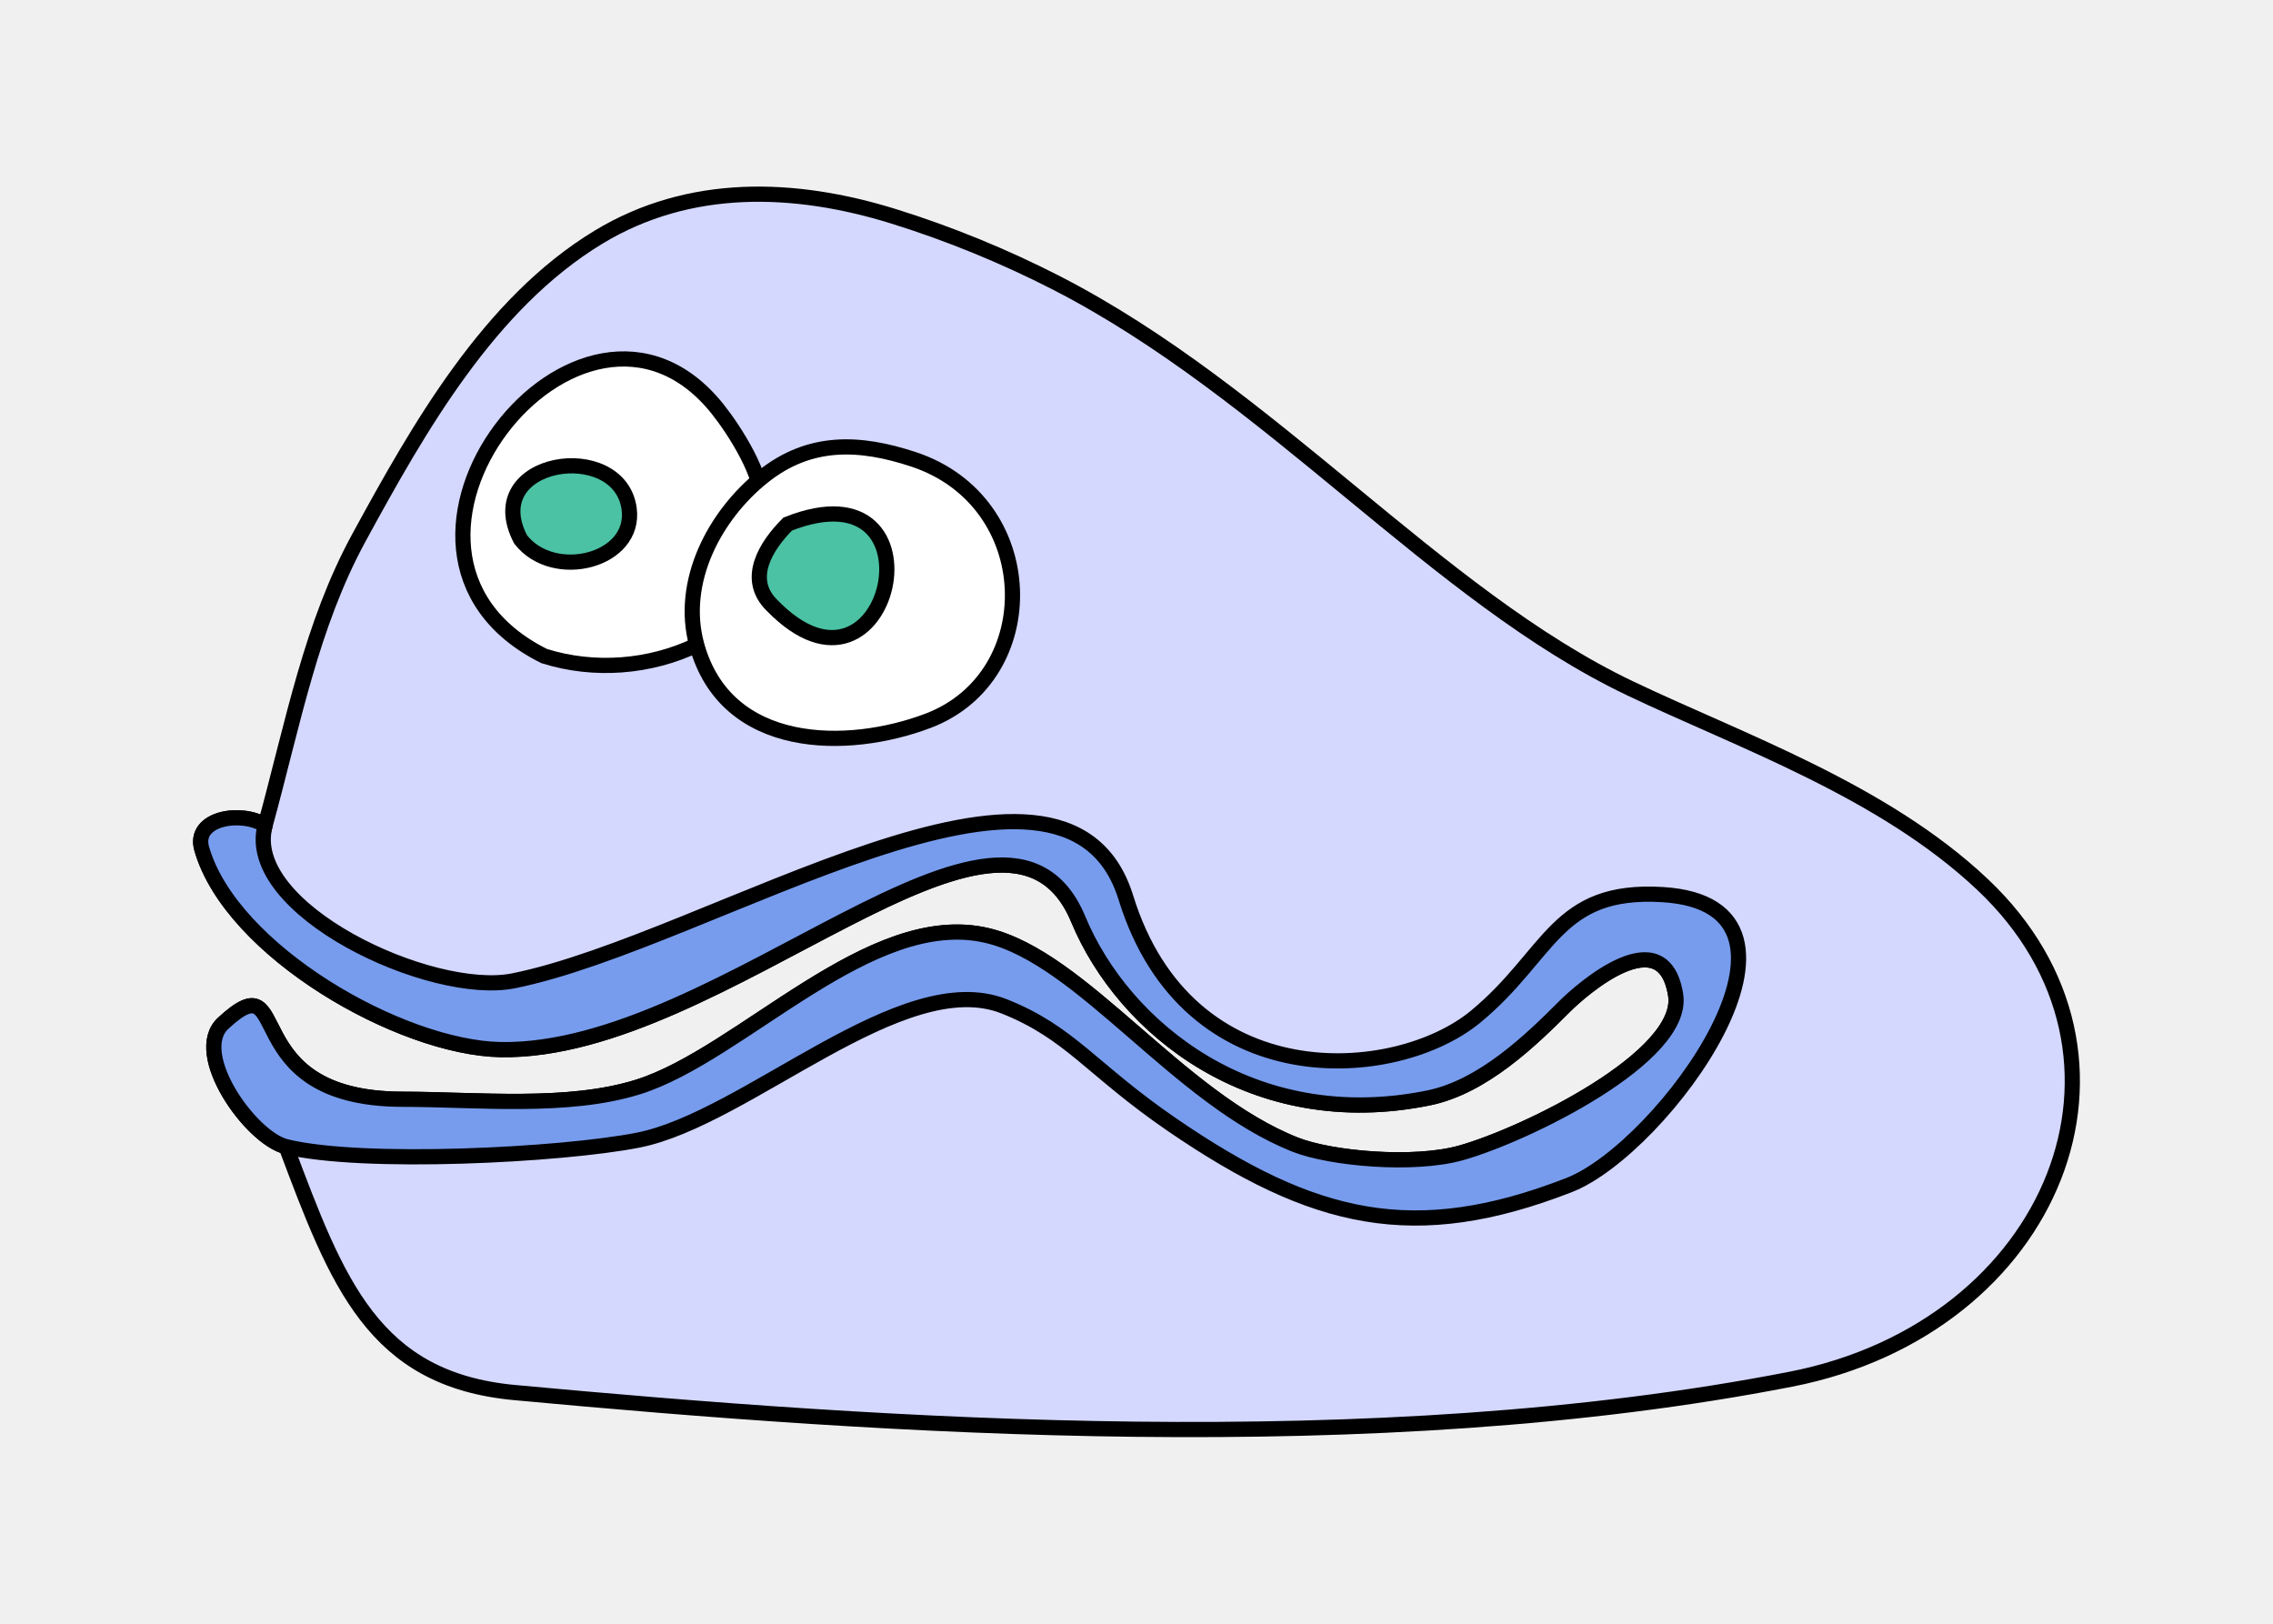
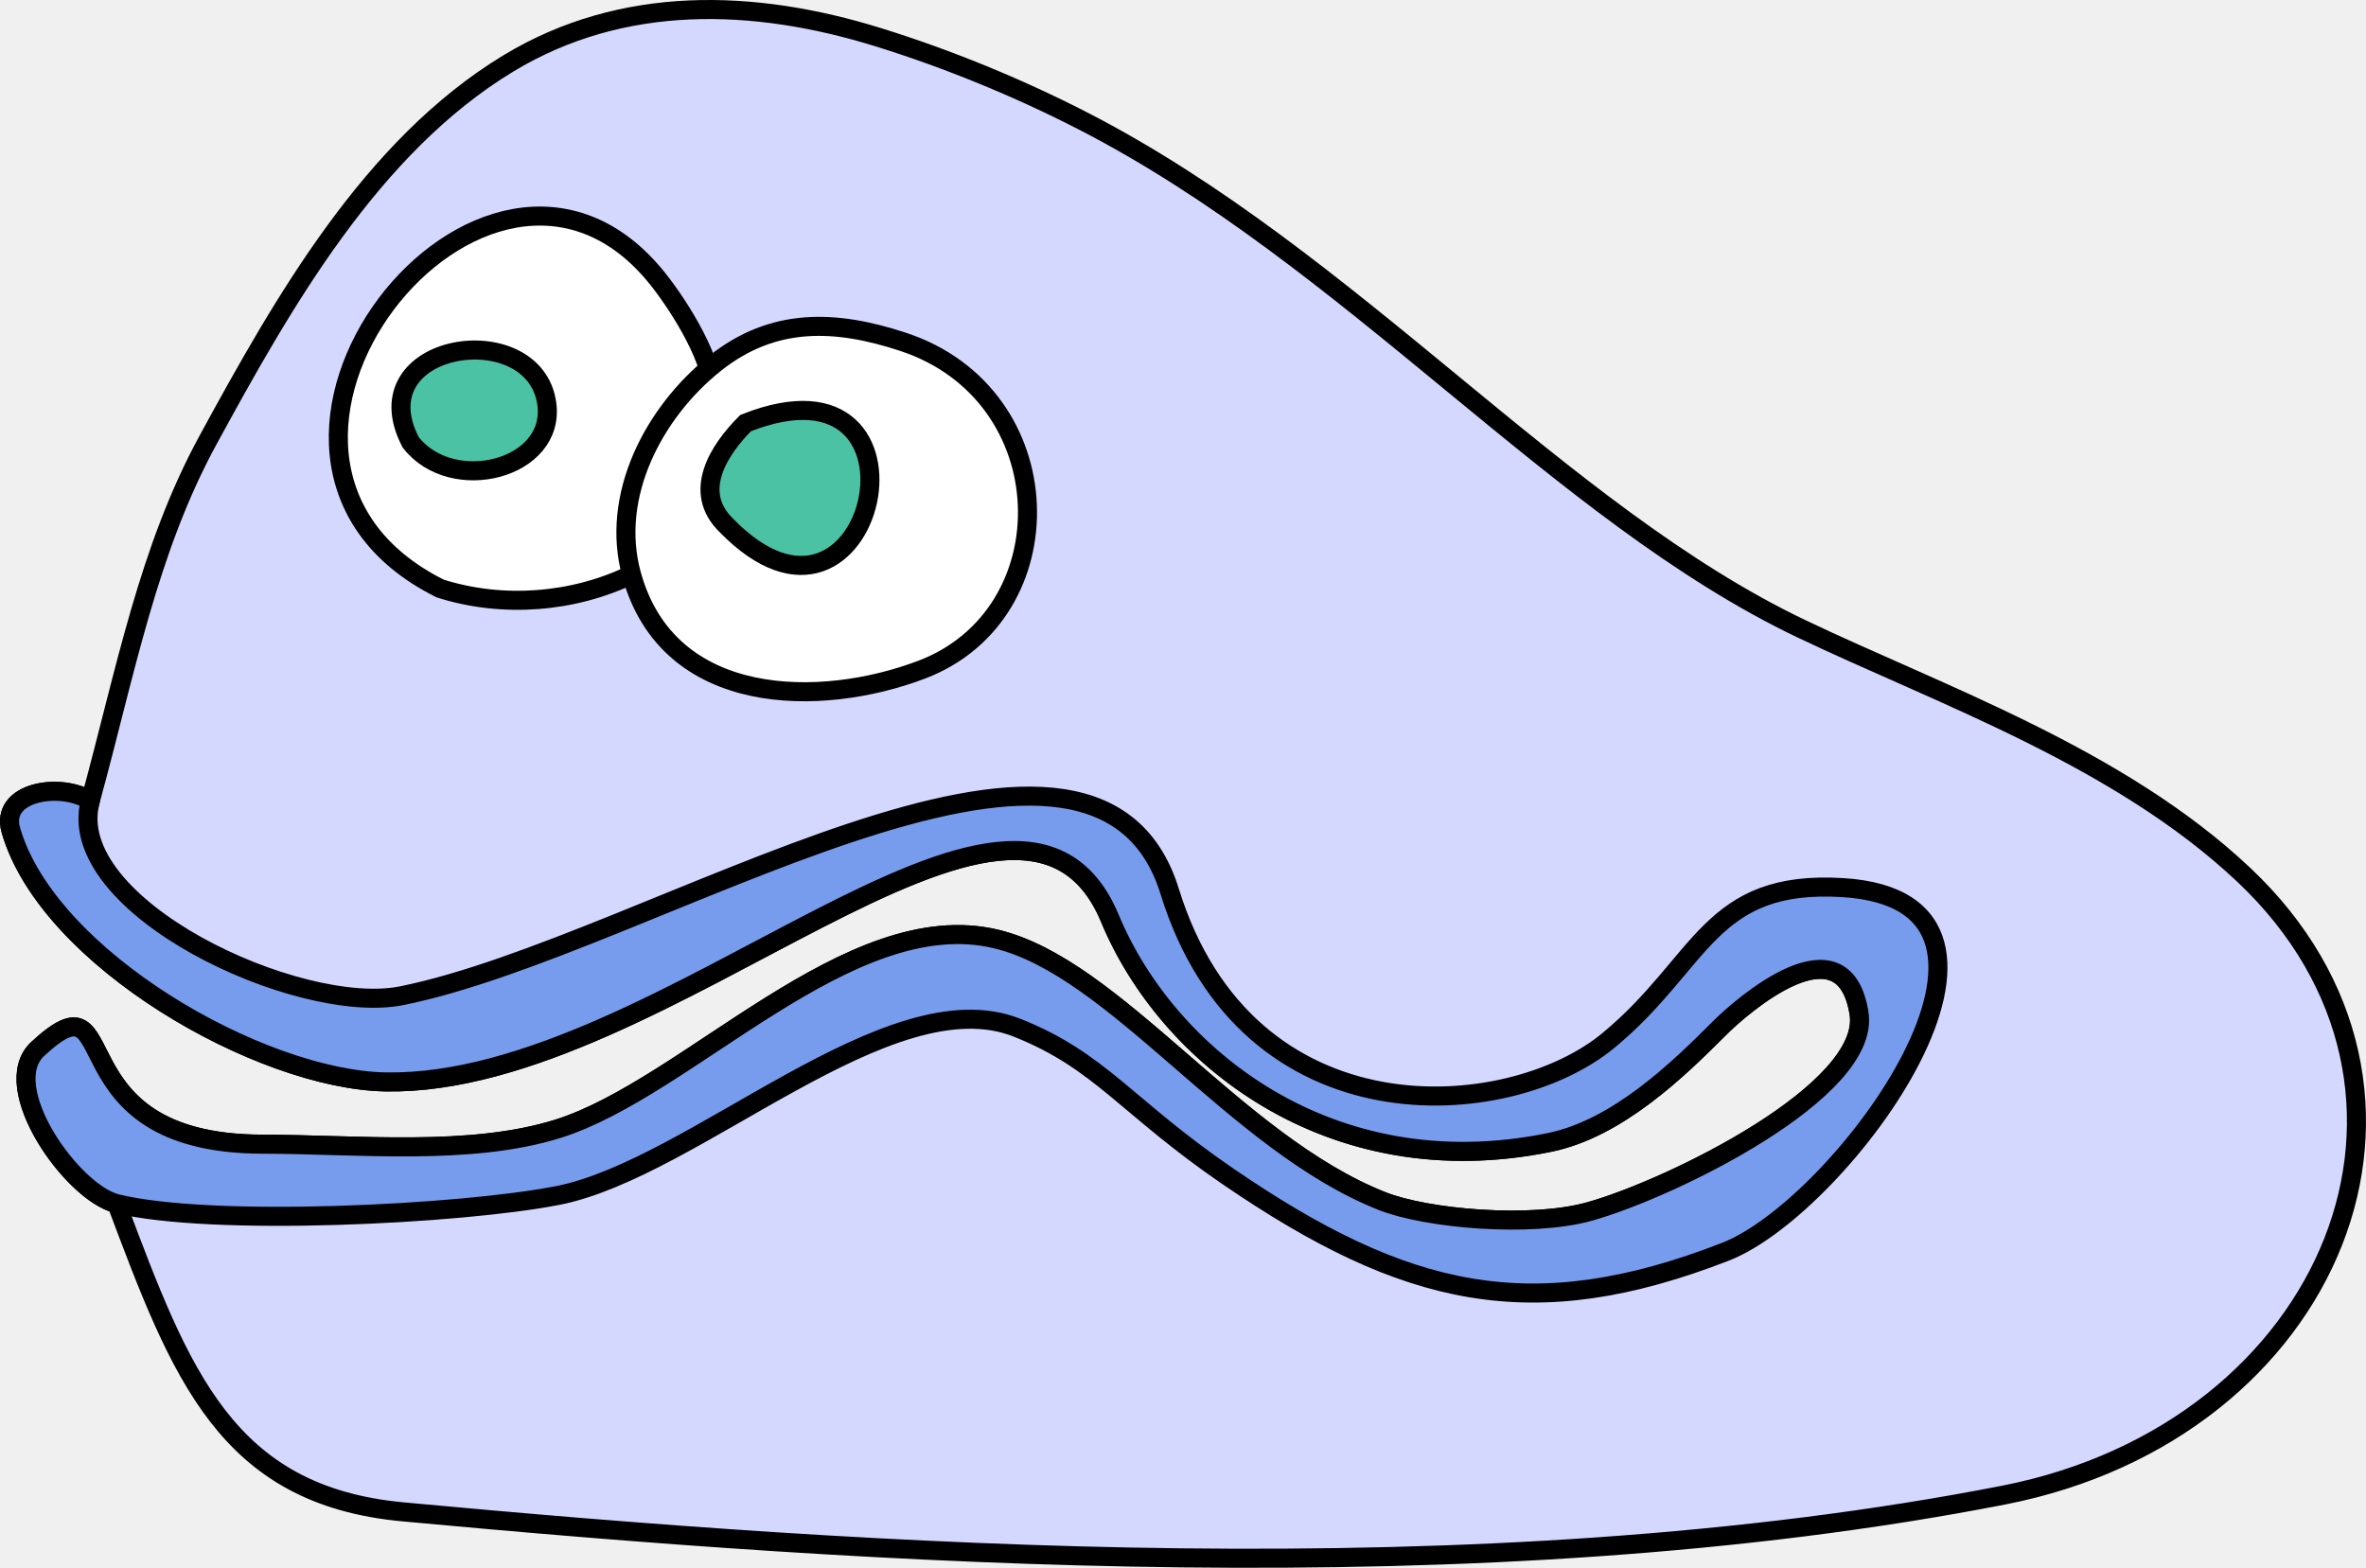
- <svg xmlns="http://www.w3.org/2000/svg" version="1.1" id="Layer_1" x="0px" y="0px" width="700px" height="500px" viewBox="-59.46 -59.045 700 500" enable-background="new -59.46 -59.045 700 500" xml:space="preserve">
-   <path fill="#D4D8FF" stroke="#000000" stroke-width="4.679" stroke-linecap="round" d="M22.193,195.107  c-7.074-4.652-22.307-2.396-19.516,7.252c9.121,31.545,61.267,61.252,92.022,61.8c68.576,1.22,155.303-94.482,177.911-40.114  c14,33.667,53.999,66,107.919,54.982c16.709-3.414,31.566-17.846,41.809-28.106c5.264-5.274,30.404-27.351,34.229-3.651  c3.074,19.049-46.189,43.107-66.137,48.705c-14.494,4.065-40.043,1.785-50.98-2.539c-36.271-14.341-65.472-57.391-94.84-64.39  c-36.069-8.595-75.589,36.615-107.573,46.621c-21.632,6.769-49.284,3.819-72.605,3.782c-52.13-0.086-33.155-43.736-55.155-23.403  c-10.038,9.278,8.426,35.32,19.381,38.011c15.728,41.924,26.828,71.67,70.349,75.709c113.922,10.576,264.875,20.911,393.001-4.104  c81.344-15.882,115.102-99.526,59.037-152.39c-30.693-28.939-74.568-44.167-108.557-60.383  c-59.754-28.509-110.42-90.857-176.689-124.859c-15.888-8.152-33.099-15.197-50.148-20.487  c-30.412-9.438-62.731-10.546-90.771,6.431C91.142,34.398,69.458,72.81,51.104,106.468  C36.365,133.499,30.902,163.174,22.193,195.107z" />
+ <svg xmlns="http://www.w3.org/2000/svg" version="1.1" id="Layer_1" x="0px" y="0px" width="581.081px" height="385.087px" viewBox="0 -1.588 581.081 385.087" enable-background="new 0 -1.588 581.081 385.087" xml:space="preserve">
+   <path fill="#D4D8FF" stroke="#000000" stroke-width="4.679" stroke-linecap="round" d="M22.193,195.107  c-7.074-4.652-22.307-2.396-19.516,7.252c9.121,31.545,61.267,61.252,92.022,61.8c68.576,1.22,155.303-94.482,177.911-40.114  c14,33.667,53.999,66,107.919,54.982c16.709-3.414,31.566-17.846,41.809-28.106c5.264-5.274,30.404-27.351,34.23-3.651  c3.072,19.049-46.189,43.107-66.139,48.705c-14.494,4.065-40.043,1.785-50.979-2.539c-36.271-14.34-65.473-57.391-94.841-64.39  c-36.069-8.595-75.589,36.615-107.573,46.621c-21.632,6.769-49.284,3.819-72.605,3.782c-52.13-0.086-33.155-43.736-55.155-23.403  c-10.038,9.278,8.426,35.32,19.381,38.011c15.728,41.924,26.828,71.67,70.349,75.709c113.922,10.576,264.875,20.911,393-4.104  c81.344-15.883,115.104-99.526,59.037-152.391c-30.693-28.938-74.568-44.167-108.557-60.382  C382.734,124.38,332.068,62.032,265.799,28.03c-15.888-8.152-33.099-15.197-50.148-20.487c-30.412-9.438-62.731-10.546-90.771,6.431  C91.142,34.398,69.458,72.81,51.104,106.468C36.365,133.499,30.902,163.174,22.193,195.107z" />
  <path fill="#FFFFFF" stroke="#000000" stroke-width="4.679" stroke-linecap="round" d="M155.108,139.552  c-14.354,6.905-31.589,8.294-47,3.417c-64.58-32.237,11.399-128.767,53.458-76.026c5.23,6.559,14.418,20.927,13.377,29.226  C173.525,107.474,164.108,134.385,155.108,139.552z" />
  <path fill="#FFFFFF" stroke="#000000" stroke-width="4.679" stroke-linecap="round" d="M155.108,139.552  c9.038,32.785,46.51,32.759,71.287,23.334c35.834-13.63,34.821-67.56-4.648-80.529c-16.424-5.397-31.788-6.157-46.21,5.361  C160.617,99.635,149.759,120.15,155.108,139.552z" />
  <path fill="#4AC2A3" stroke="#000000" stroke-width="4.679" stroke-linecap="round" d="M178.33,127.397  c36.391,37.453,54.692-44.817,4.794-25.067C176.545,108.913,169.923,119.172,178.33,127.397" />
  <path fill="#4AC2A3" stroke="#000000" stroke-width="4.679" stroke-linecap="round" d="M100.859,107.044  c10.156,13.109,35.634,6.629,33.433-9.456C131.316,75.84,87.986,82.326,100.859,107.044" />
-   <path fill="#779CED" stroke="#000000" stroke-width="4.679" stroke-linecap="round" d="M22.193,195.107  c-7.028,25.766,51.078,52.998,76.507,47.869c60.817-12.266,169.922-85.85,188.575-25.597c19.09,61.667,83.148,56.871,107.668,36.666  c23.279-19.183,24.666-39.666,57.688-37.61c54.645,3.4-0.082,78.233-28.861,89.434c-47.541,18.505-78.576,11.33-122.16-18.489  c-25.04-17.132-31.32-28.399-51.842-36.543c-31.305-12.421-79.096,34.595-112.753,41.21c-23.738,4.666-85.006,7.744-108.356,2.01  c-10.956-2.69-29.42-28.732-19.382-38.011c22-20.333,3.025,23.317,55.155,23.403c23.321,0.037,50.973,2.986,72.605-3.782  c31.984-10.006,71.504-55.216,107.573-46.621c29.368,6.999,58.568,50.049,94.84,64.39c10.938,4.324,36.486,6.604,50.98,2.539  c19.947-5.598,69.211-29.656,66.137-48.705c-3.824-23.699-28.965-1.623-34.229,3.651c-10.242,10.261-25.1,24.692-41.809,28.106  c-53.92,11.018-93.919-21.315-107.919-54.982c-22.608-54.368-109.335,41.334-177.911,40.114  c-30.755-0.548-82.901-30.255-92.022-61.8C-0.114,192.711,15.119,190.455,22.193,195.107" />
+   <path fill="#779CED" stroke="#000000" stroke-width="4.679" stroke-linecap="round" d="M22.193,195.107  c-7.028,25.766,51.078,52.998,76.507,47.869c60.817-12.267,169.922-85.851,188.575-25.598  c19.09,61.667,83.148,56.871,107.668,36.666c23.279-19.184,24.666-39.666,57.688-37.609c54.646,3.399-0.082,78.232-28.861,89.434  c-47.541,18.505-78.574,11.33-122.159-18.489c-25.04-17.132-31.32-28.399-51.842-36.543c-31.305-12.421-79.096,34.595-112.753,41.21  c-23.738,4.666-85.006,7.744-108.356,2.01c-10.956-2.689-29.42-28.731-19.382-38.011c22-20.333,3.025,23.317,55.155,23.403  c23.321,0.037,50.973,2.986,72.605-3.782c31.984-10.006,71.504-55.216,107.573-46.621c29.368,6.999,58.567,50.049,94.841,64.39  c10.938,4.324,36.484,6.604,50.979,2.539c19.947-5.598,69.211-29.656,66.139-48.705c-3.824-23.699-28.967-1.623-34.23,3.651  c-10.242,10.261-25.1,24.692-41.809,28.106c-53.92,11.018-93.919-21.315-107.919-54.982  c-22.608-54.368-109.335,41.334-177.911,40.114c-30.755-0.548-82.901-30.255-92.022-61.8  C-0.114,192.711,15.119,190.455,22.193,195.107" />
  <path fill="#ED779A" stroke="#000000" stroke-width="4.679" stroke-linecap="round" d="M22.193,195.107" />
  <path fill="#779CED" stroke="#000000" stroke-width="4.679" stroke-linecap="round" d="M22.193,195.107" />
</svg>
